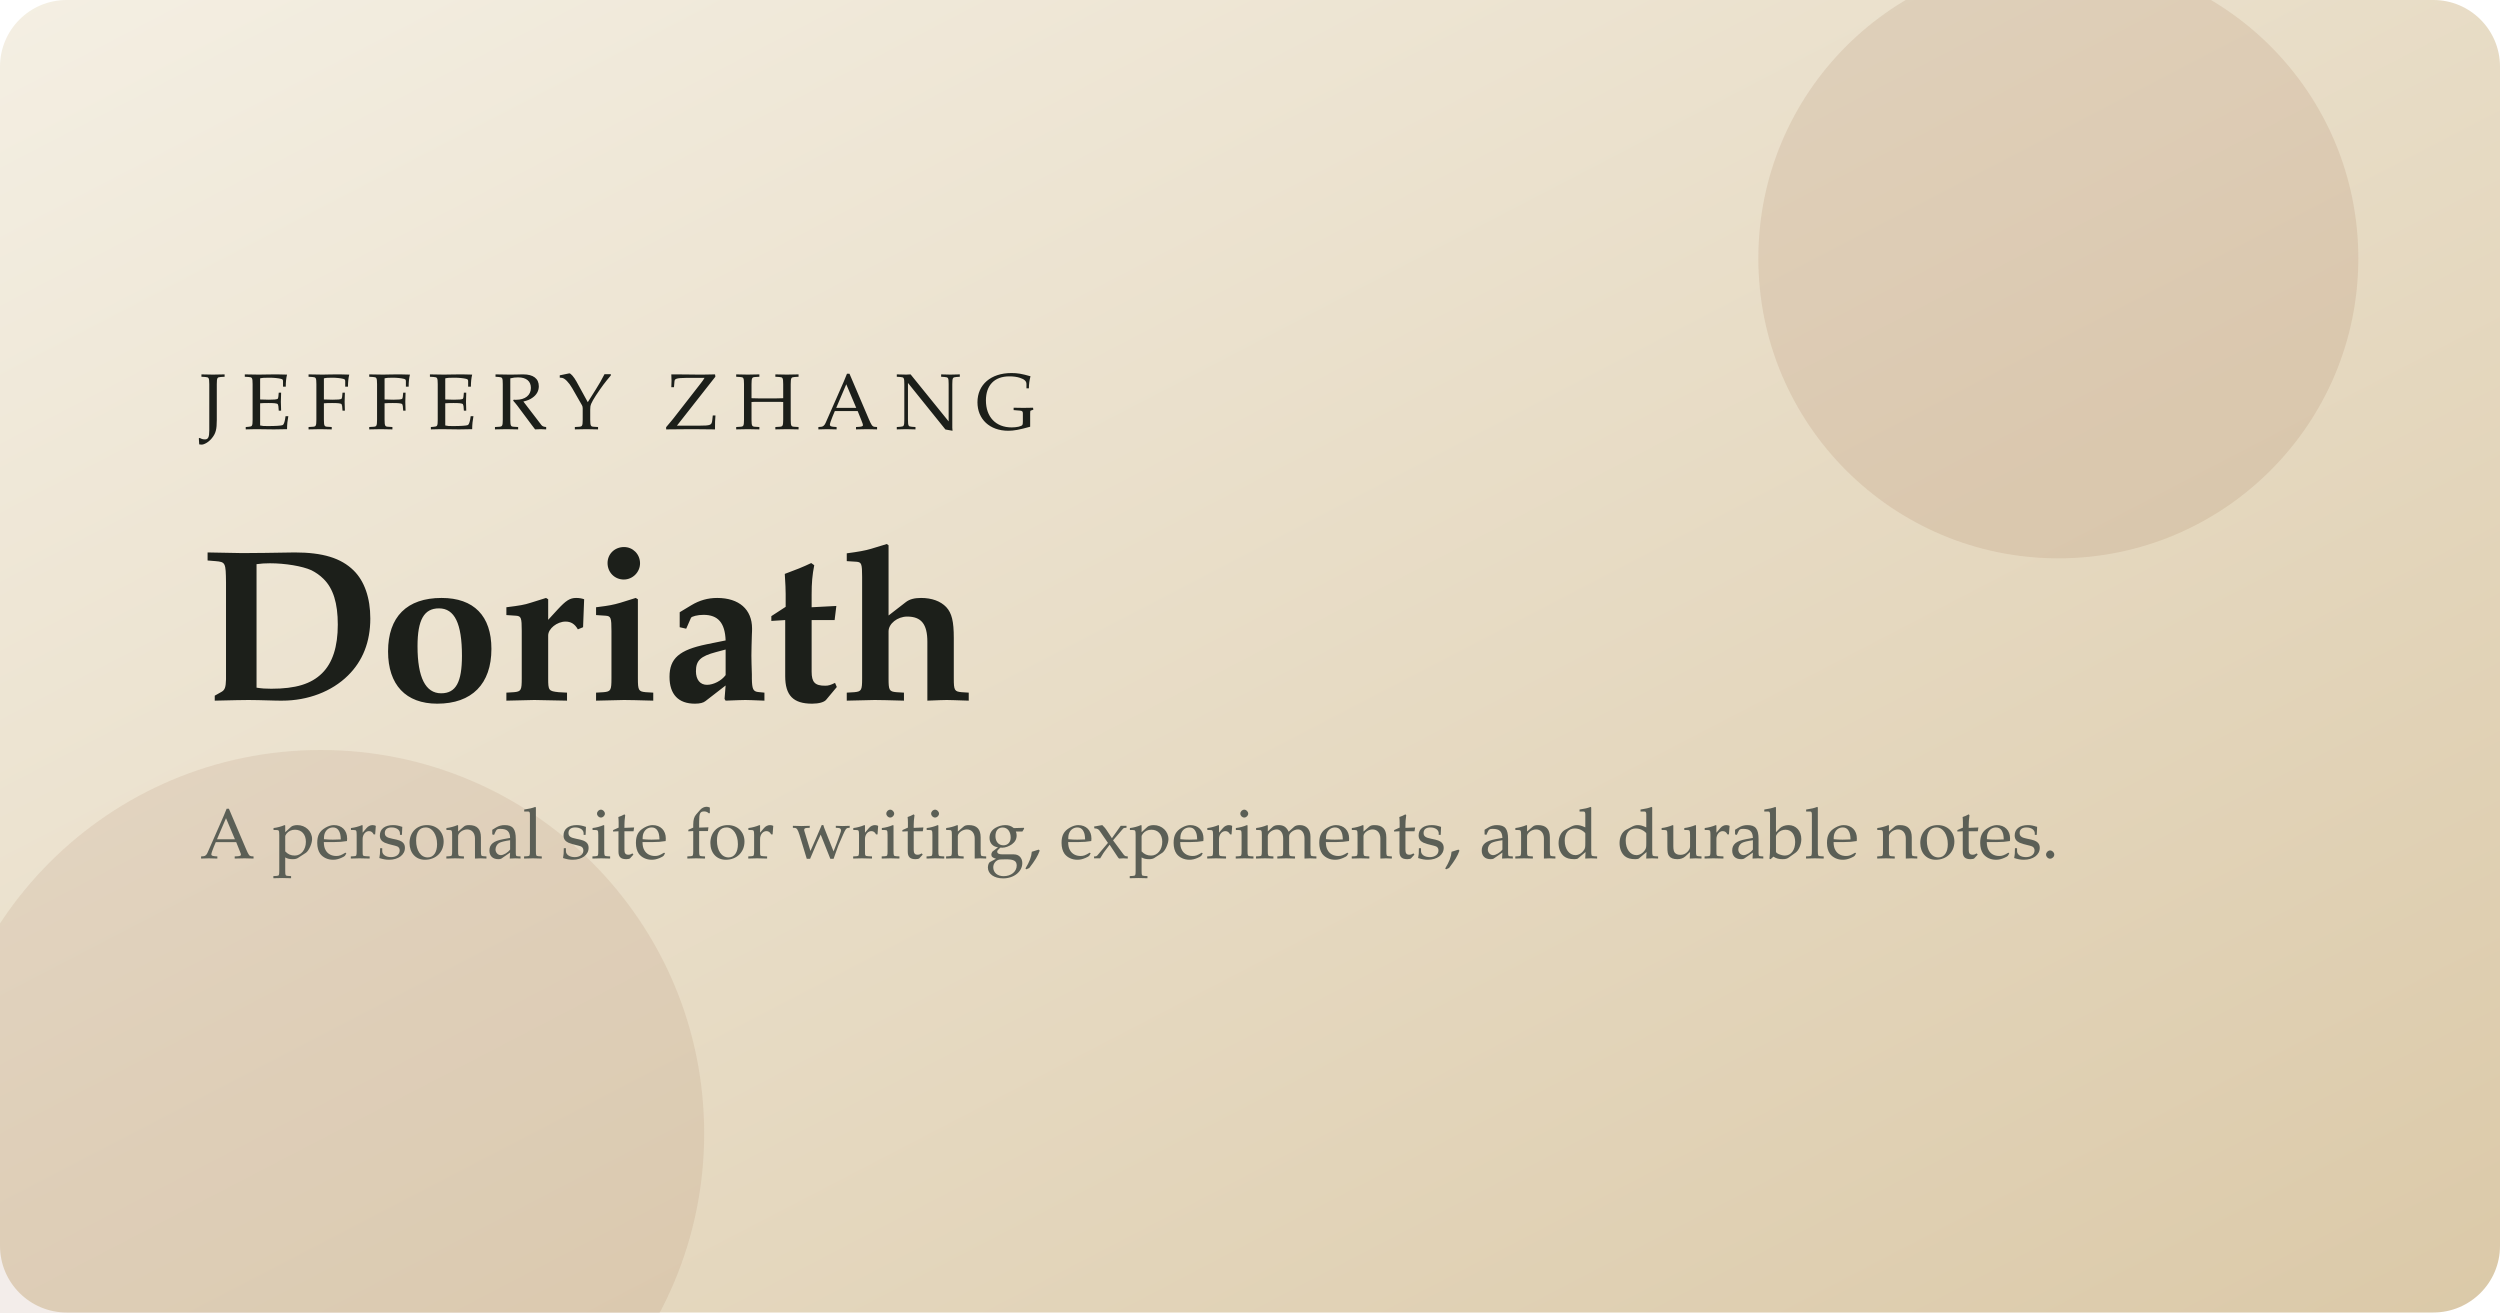
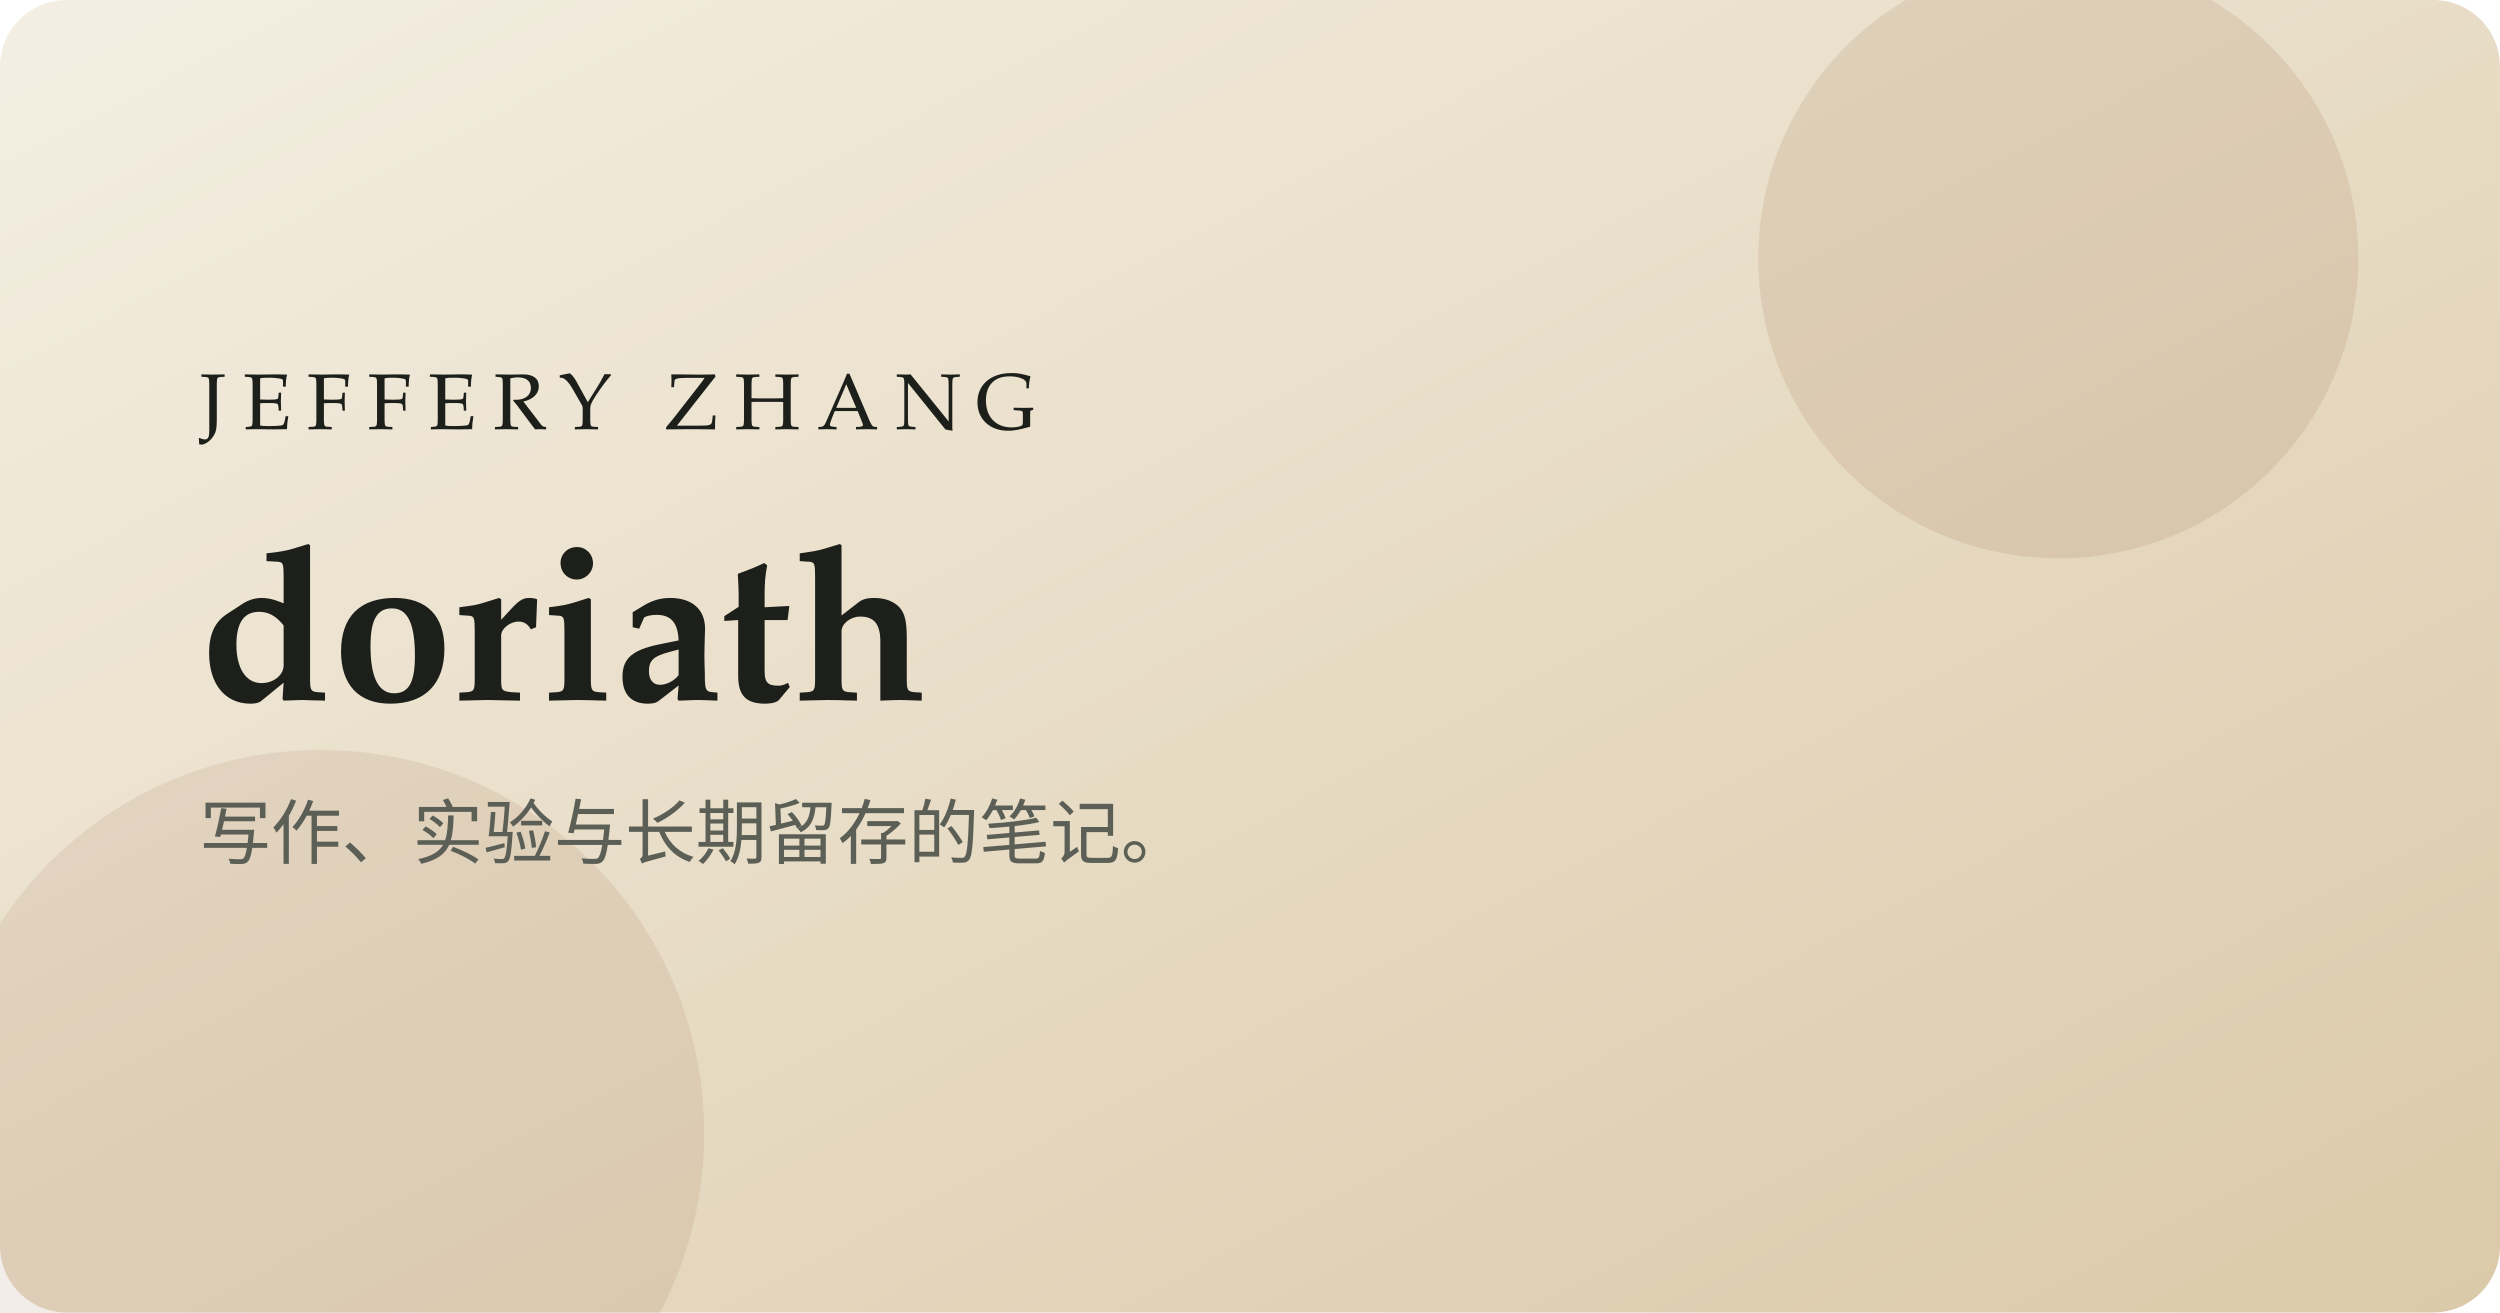
<svg xmlns="http://www.w3.org/2000/svg" viewBox="0 0 1200 630" role="img" aria-labelledby="title desc">
  <defs>
    <linearGradient id="bg" x1="0%" y1="0%" x2="100%" y2="100%">
      <stop offset="0%" stop-color="#f4efe3" />
      <stop offset="100%" stop-color="#dbc9a8" />
    </linearGradient>
  </defs>
  <rect width="1200" height="630" fill="url(#bg)" rx="32" />
  <circle cx="988" cy="124" r="144" fill="#8a4b2b" fill-opacity="0.12" />
  <circle cx="154" cy="544" r="184" fill="#8a4b2b" fill-opacity="0.1" />
  <g fill="#1c1f1a">
-     <text x="96" y="206" font-family="'Palatino Linotype', 'Book Antiqua', serif" font-size="38" letter-spacing="8">JEFFERY ZHANG</text>
-     <text x="96" y="336" font-family="'Palatino Linotype', 'Book Antiqua', serif" font-size="104" font-weight="700">Doriath</text>
-     <text x="96" y="412" font-family="'Palatino Linotype', 'Book Antiqua', serif" font-size="34" fill="#5b5f56">
-       A personal site for writing, experiments, and durable notes.
+     <text x="96" y="206" font-family="'Noto Serif SC', 'Source Han Serif SC', 'Songti SC', 'STSong', 'Palatino Linotype', 'Book Antiqua', serif" font-size="38" letter-spacing="8">JEFFERY ZHANG</text>
+     <text x="96" y="336" font-family="'Noto Serif SC', 'Source Han Serif SC', 'Songti SC', 'STSong', 'Palatino Linotype', 'Book Antiqua', serif" font-size="104" font-weight="700">doriath</text>
+     <text x="96" y="412" font-family="'Noto Serif SC', 'Source Han Serif SC', 'Songti SC', 'STSong', 'Palatino Linotype', 'Book Antiqua', serif" font-size="34" fill="#5b5f56">
+       写作、实验与长期留存的笔记。
    </text>
  </g>
</svg>
